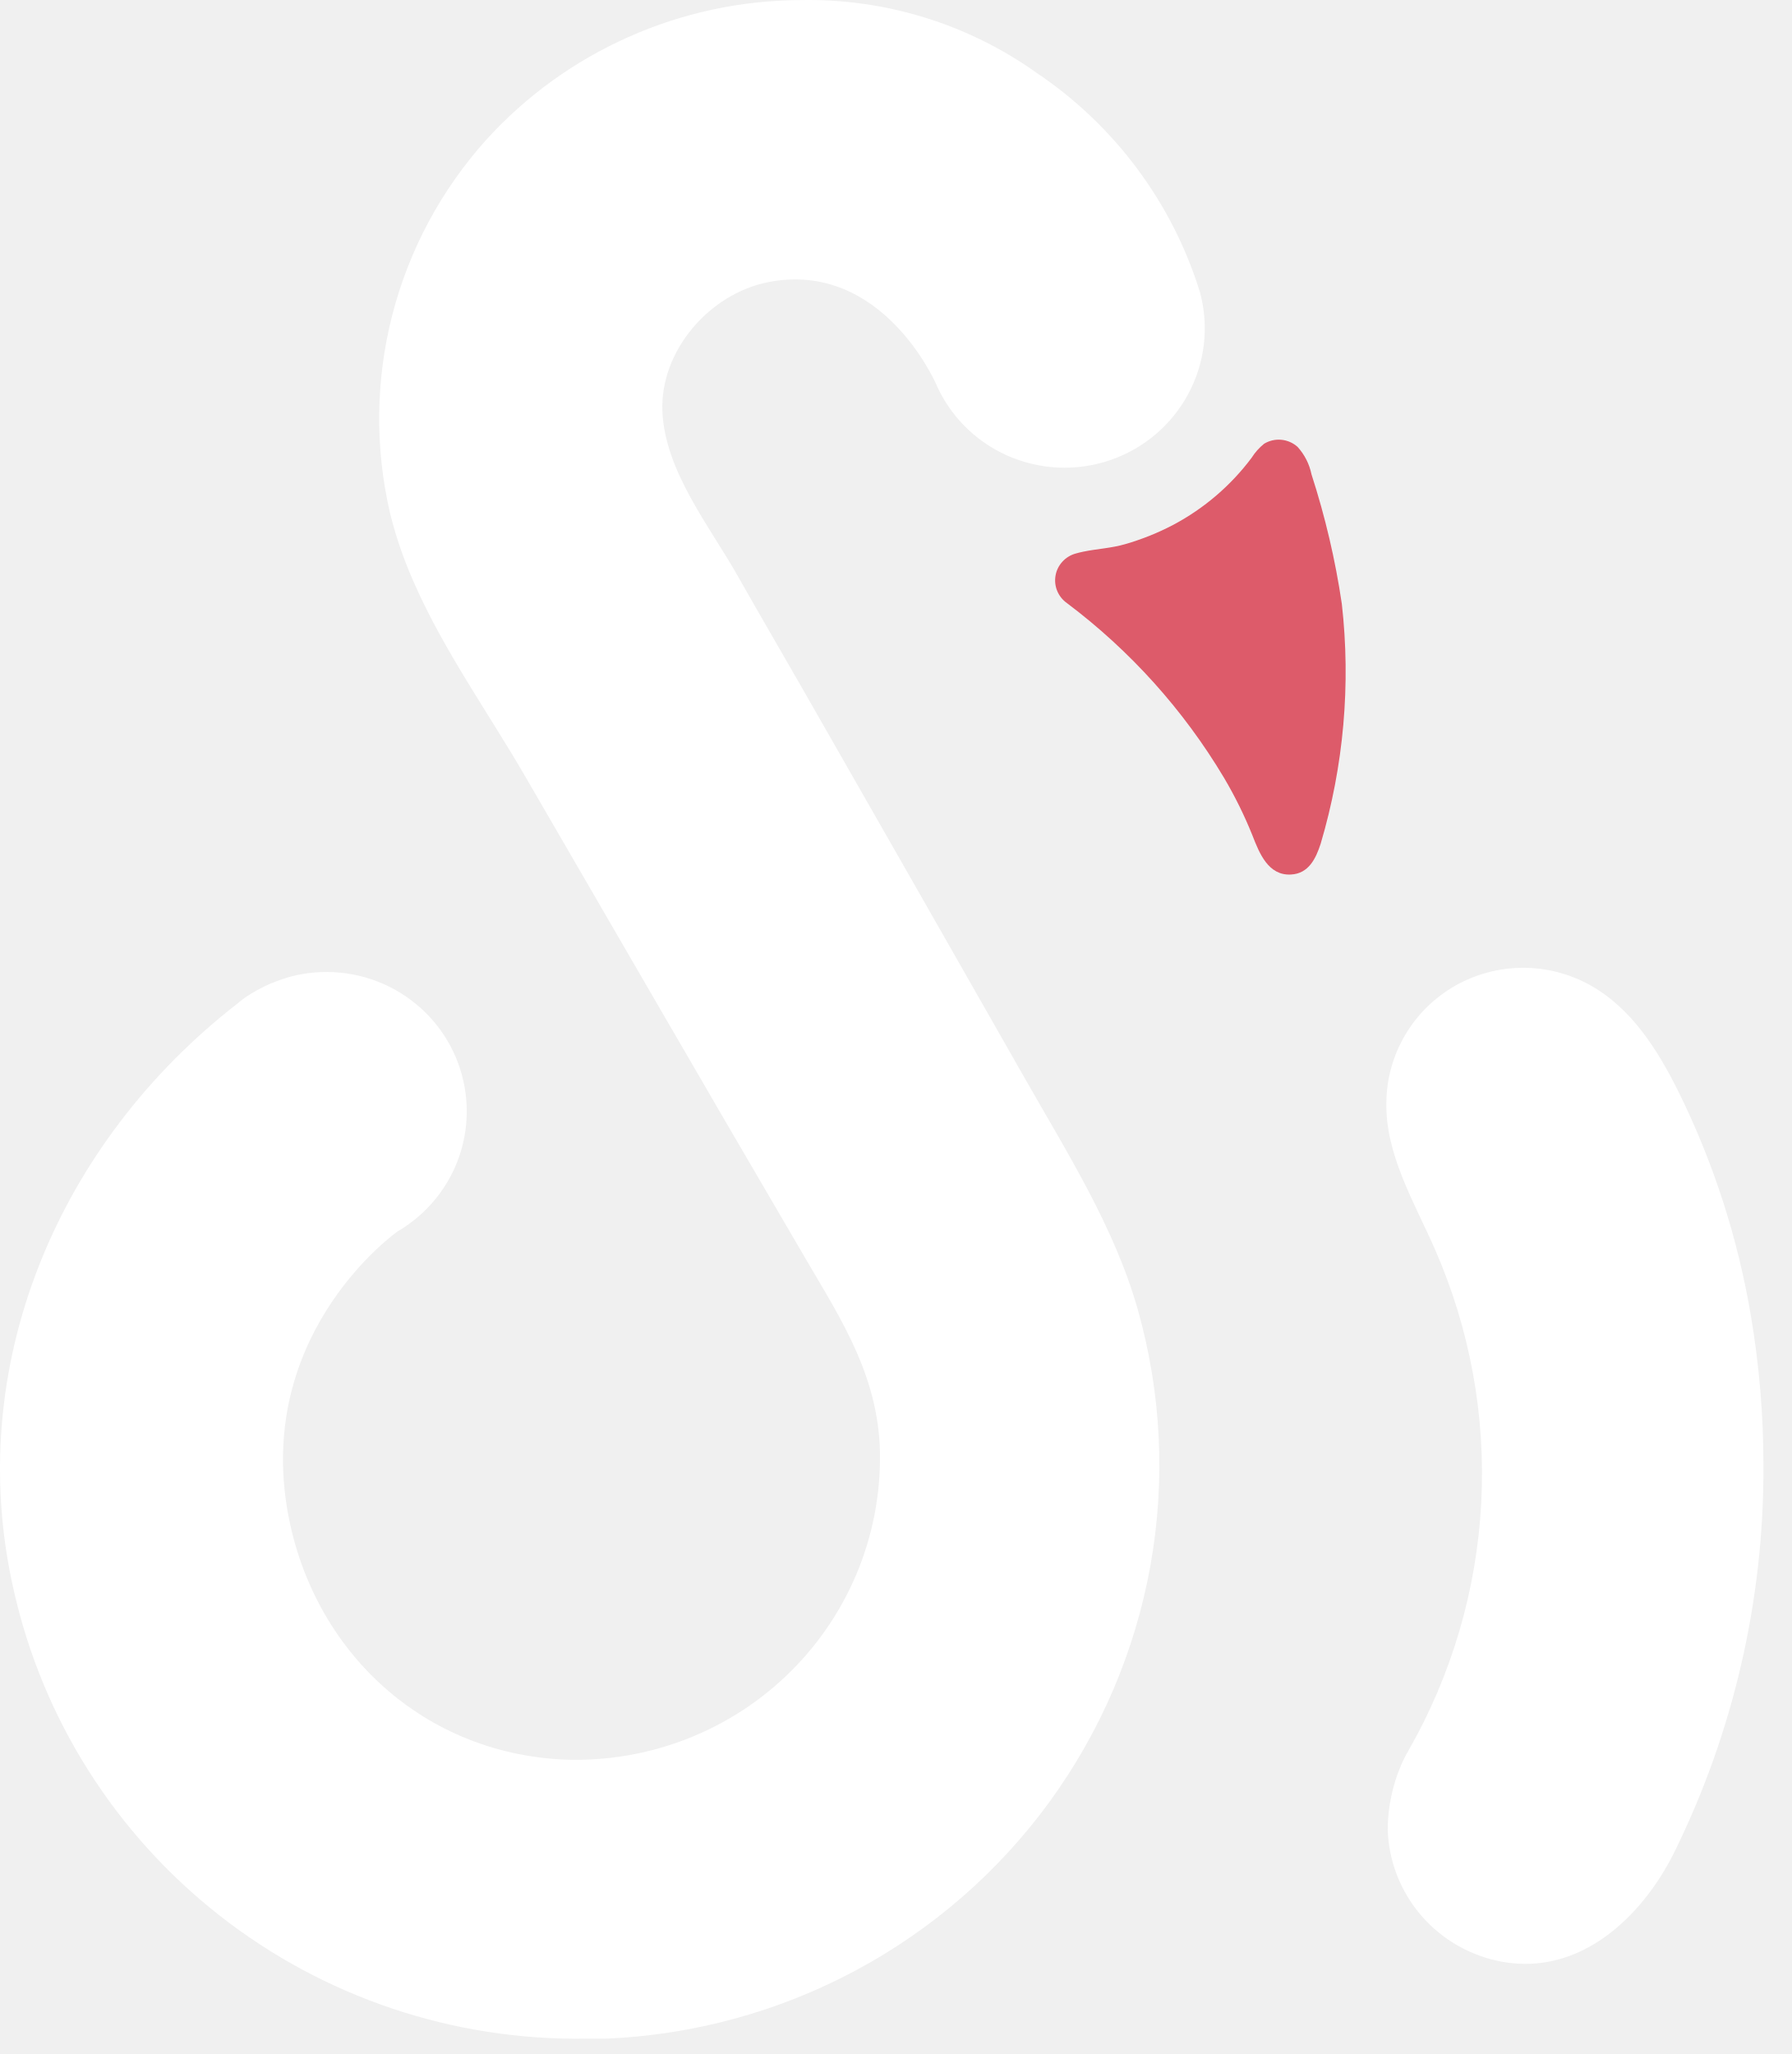
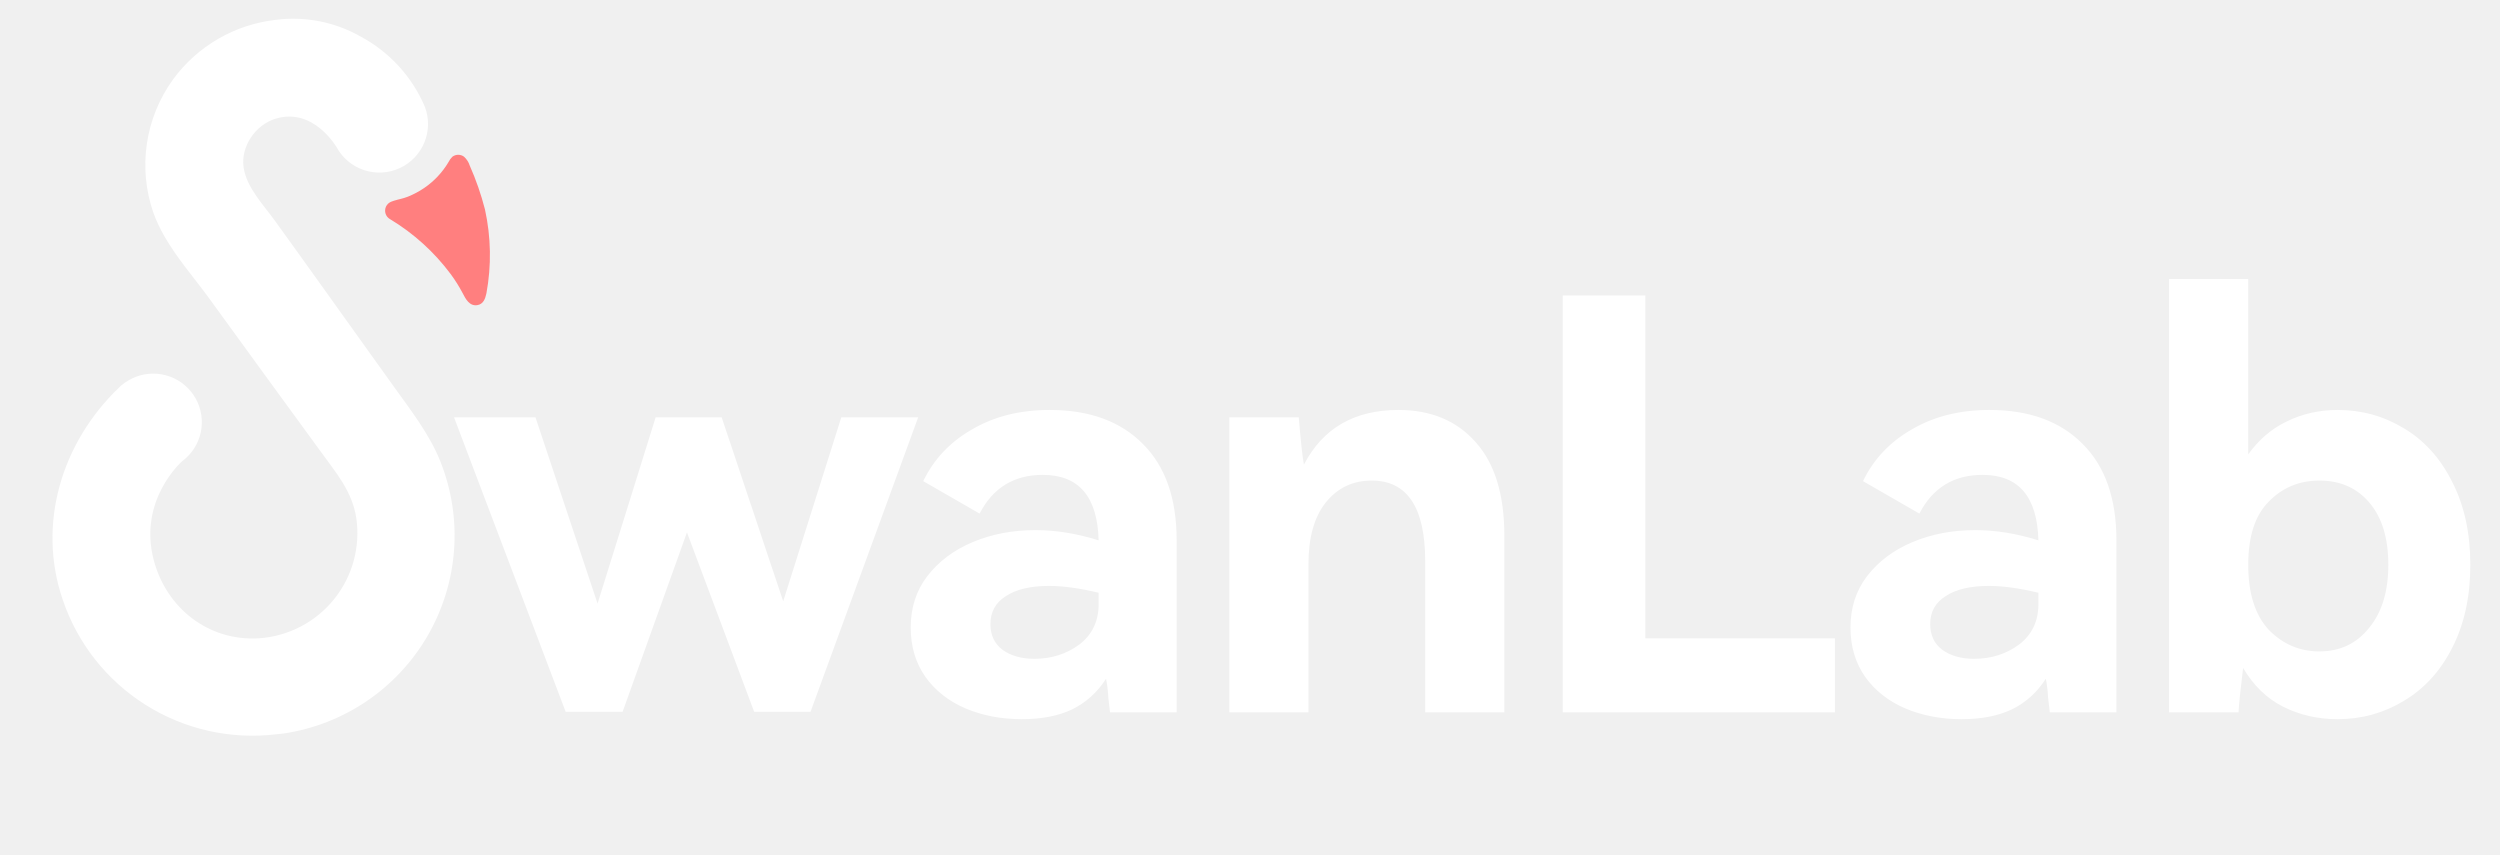
- <svg xmlns="http://www.w3.org/2000/svg" width="41" height="47" viewBox="0 0 41 47" fill="none">
-   <g clip-path="url(#clip0_67149_508)">
-     <path d="M6.206 22.499C5.99 22.593 5.783 22.706 5.589 22.839L5.526 22.89C5.501 22.905 5.479 22.923 5.458 22.944C1.344 26.123 -0.859 31.25 0.314 36.387C0.976 39.334 2.64 41.963 5.025 43.832C7.41 45.701 10.371 46.696 13.408 46.649H13.872C15.864 46.564 17.81 46.033 19.566 45.095C21.321 44.158 22.841 42.838 24.011 41.234C25.18 39.63 25.97 37.784 26.321 35.834C26.672 33.885 26.574 31.881 26.036 29.974C25.509 28.098 24.413 26.369 23.454 24.683C21.769 21.722 20.08 18.762 18.387 15.803C17.886 14.929 17.379 14.06 16.884 13.186C16.232 12.031 15.21 10.775 15.156 9.406C15.102 8.037 16.224 6.716 17.596 6.452C20.18 5.963 21.393 8.747 21.399 8.744C21.713 9.489 22.299 10.089 23.04 10.421C23.782 10.752 24.622 10.793 25.392 10.532C26.161 10.272 26.803 9.731 27.186 9.019C27.57 8.307 27.668 7.477 27.459 6.696C26.826 4.642 25.504 2.865 23.713 1.663C22.138 0.543 20.241 -0.039 18.305 0.002C16.951 0.009 15.614 0.297 14.38 0.847C13.144 1.396 12.038 2.195 11.131 3.193C10.1 4.338 9.362 5.712 8.978 7.2C8.594 8.689 8.576 10.246 8.925 11.743C9.064 12.305 9.255 12.853 9.494 13.381C10.175 14.914 11.174 16.312 12.016 17.763C13.051 19.546 14.085 21.329 15.119 23.113C16.153 24.898 17.197 26.689 18.25 28.488C19.105 29.977 20.035 31.278 20.129 33.066C20.169 34.02 20.009 34.971 19.661 35.861C19.312 36.751 18.782 37.559 18.104 38.235C17.426 38.911 16.615 39.44 15.721 39.789C14.827 40.138 13.87 40.3 12.91 40.263C9.579 40.114 7.066 37.66 6.559 34.452C5.925 30.401 9.098 28.177 9.098 28.177C9.767 27.786 10.271 27.167 10.516 26.436C10.761 25.704 10.73 24.909 10.431 24.197C10.131 23.486 9.582 22.907 8.885 22.567C8.188 22.227 7.391 22.15 6.642 22.349C6.498 22.39 6.358 22.439 6.221 22.496" fill="white" />
-     <path d="M40.349 33.537C40.35 32.394 40.255 31.253 40.065 30.125C39.768 28.347 39.213 26.621 38.416 25.002C37.938 24.037 37.335 23.073 36.389 22.546C35.916 22.281 35.382 22.143 34.839 22.145C34.295 22.148 33.762 22.29 33.291 22.559C32.82 22.829 32.428 23.215 32.153 23.68C31.877 24.146 31.729 24.674 31.721 25.214C31.695 26.405 32.344 27.477 32.828 28.575C33.633 30.405 33.997 32.395 33.892 34.389C33.788 36.383 33.217 38.325 32.225 40.061C32.164 40.164 32.11 40.271 32.062 40.381C31.861 40.848 31.756 41.35 31.752 41.858C31.773 42.586 32.046 43.285 32.525 43.838C33.003 44.39 33.658 44.762 34.38 44.891C36.148 45.205 37.551 43.886 38.294 42.415C39.66 39.653 40.363 36.615 40.349 33.537Z" fill="white" />
-     <path d="M24.784 12.624C24.726 12.636 24.668 12.65 24.61 12.667C24.494 12.699 24.389 12.764 24.308 12.853C24.227 12.942 24.172 13.052 24.152 13.17C24.131 13.289 24.144 13.41 24.19 13.522C24.236 13.633 24.313 13.729 24.411 13.799C25.859 14.887 27.08 16.244 28.006 17.796C28.258 18.222 28.477 18.667 28.661 19.126C28.815 19.522 29.02 20.04 29.538 20.011C29.942 19.991 30.107 19.649 30.218 19.307C30.746 17.527 30.911 15.66 30.702 13.816C30.554 12.811 30.321 11.82 30.008 10.853C29.96 10.619 29.85 10.402 29.689 10.225C29.586 10.133 29.456 10.076 29.318 10.063C29.18 10.05 29.041 10.082 28.923 10.155C28.811 10.245 28.715 10.353 28.639 10.474C28.164 11.109 27.555 11.631 26.854 12.005C26.5 12.192 26.128 12.341 25.743 12.452C25.422 12.545 25.094 12.559 24.784 12.624Z" fill="#DD5B6A" />
-   </g>
-   <defs>
-     <clipPath id="clip0_67149_508">
-       <rect width="41" height="47" fill="white" />
-     </clipPath>
-   </defs>
+ <svg xmlns="http://www.w3.org/2000/svg" width="439" height="150" viewBox="0 0 439 150" fill="none">
+   <path d="M126.73 73.288L137.53 105.588L147.73 73.288H161.23L142.33 124.988H132.43L120.63 93.488L109.33 124.988H99.33L79.73 73.288H94.03L104.93 105.988L115.13 73.288H126.73ZM184.32 71.988C191.32 71.988 196.787 73.988 200.72 77.988C204.654 81.922 206.62 87.555 206.62 94.888V125.088H194.92C194.854 124.555 194.754 123.688 194.62 122.488C194.554 121.222 194.42 120.122 194.22 119.188C192.687 121.588 190.687 123.388 188.22 124.588C185.82 125.722 182.887 126.288 179.42 126.288C175.82 126.288 172.52 125.655 169.52 124.388C166.587 123.122 164.253 121.288 162.52 118.888C160.787 116.422 159.92 113.522 159.92 110.188C159.92 106.722 160.887 103.722 162.82 101.188C164.82 98.588 167.487 96.588 170.82 95.188C174.154 93.788 177.82 93.088 181.82 93.088C185.42 93.088 189.12 93.688 192.92 94.888C192.72 87.222 189.454 83.388 183.12 83.388C178.054 83.388 174.354 85.655 172.02 90.188L162.12 84.488C163.987 80.622 166.853 77.588 170.72 75.388C174.587 73.122 179.12 71.988 184.32 71.988ZM192.92 104.088C189.587 103.288 186.687 102.888 184.22 102.888C180.954 102.888 178.42 103.488 176.62 104.688C174.82 105.822 173.92 107.455 173.92 109.588C173.92 111.522 174.62 113.022 176.02 114.088C177.487 115.155 179.353 115.688 181.62 115.688C184.62 115.688 187.254 114.855 189.52 113.188C191.787 111.455 192.92 109.088 192.92 106.088V104.088ZM245.565 71.988C251.299 71.988 255.832 73.888 259.165 77.688C262.499 81.422 264.165 86.888 264.165 94.088V125.088H250.265V98.588C250.265 89.122 247.132 84.388 240.865 84.388C237.532 84.388 234.832 85.688 232.765 88.288C230.765 90.822 229.765 94.422 229.765 99.088V125.088H215.865V73.288H228.065C228.399 77.355 228.699 80.122 228.965 81.588C232.299 75.188 237.832 71.988 245.565 71.988ZM274.417 51.888H288.917V112.088H322.217V125.088H274.417V51.888ZM349.344 71.988C356.344 71.988 361.81 73.988 365.744 77.988C369.677 81.922 371.644 87.555 371.644 94.888V125.088H359.944C359.877 124.555 359.777 123.688 359.644 122.488C359.577 121.222 359.444 120.122 359.244 119.188C357.71 121.588 355.71 123.388 353.244 124.588C350.844 125.722 347.91 126.288 344.444 126.288C340.844 126.288 337.544 125.655 334.544 124.388C331.61 123.122 329.277 121.288 327.544 118.888C325.81 116.422 324.944 113.522 324.944 110.188C324.944 106.722 325.91 103.722 327.844 101.188C329.844 98.588 332.51 96.588 335.844 95.188C339.177 93.788 342.844 93.088 346.844 93.088C350.444 93.088 354.144 93.688 357.944 94.888C357.744 87.222 354.477 83.388 348.144 83.388C343.077 83.388 339.377 85.655 337.044 90.188L327.144 84.488C329.01 80.622 331.877 77.588 335.744 75.388C339.61 73.122 344.144 71.988 349.344 71.988ZM357.944 104.088C354.61 103.288 351.71 102.888 349.244 102.888C345.977 102.888 343.444 103.488 341.644 104.688C339.844 105.822 338.944 107.455 338.944 109.588C338.944 111.522 339.644 113.022 341.044 114.088C342.51 115.155 344.377 115.688 346.644 115.688C349.644 115.688 352.277 114.855 354.544 113.188C356.81 111.455 357.944 109.088 357.944 106.088V104.088ZM410.489 71.988C414.689 71.988 418.556 73.055 422.089 75.188C425.689 77.322 428.522 80.455 430.589 84.588C432.722 88.722 433.789 93.588 433.789 99.188C433.789 104.788 432.722 109.655 430.589 113.788C428.522 117.855 425.689 120.955 422.089 123.088C418.556 125.222 414.689 126.288 410.489 126.288C407.022 126.288 403.822 125.555 400.889 124.088C398.022 122.622 395.689 120.355 393.889 117.288C393.422 121.088 393.156 123.688 393.089 125.088H380.889V48.988H394.789V79.788C396.656 77.188 398.922 75.255 401.589 73.988C404.322 72.655 407.289 71.988 410.489 71.988ZM407.289 114.388C410.889 114.388 413.789 113.022 415.989 110.288C418.256 107.555 419.389 103.855 419.389 99.188C419.389 94.522 418.289 90.888 416.089 88.288C413.889 85.688 410.956 84.388 407.289 84.388C403.756 84.388 400.789 85.622 398.389 88.088C395.989 90.488 394.789 94.188 394.789 99.188C394.789 104.188 395.989 107.988 398.389 110.588C400.856 113.122 403.822 114.388 407.289 114.388Z" fill="white" />
+   <path d="M22.729 66.696C22.183 67.005 21.666 67.365 21.188 67.771L21.036 67.924C20.976 67.973 20.92 68.027 20.87 68.086C10.865 77.691 6.462 91.942 11.005 105.283C13.583 112.937 18.726 119.468 25.566 123.776C32.406 128.085 40.526 129.907 48.557 128.936L49.786 128.807C55.037 128.027 60.043 126.073 64.431 123.089C68.819 120.106 72.474 116.171 75.124 111.579C77.775 106.987 79.35 101.857 79.734 96.572C80.118 91.287 79.3 85.984 77.341 81.06C75.422 76.217 72.035 71.924 69.023 67.705C63.732 60.297 58.43 52.892 53.119 45.49C51.548 43.304 49.963 41.135 48.407 38.947C46.357 36.058 43.299 33.001 42.773 29.373C42.247 25.745 44.848 21.918 48.409 20.836C55.118 18.815 59.108 25.883 59.123 25.874C60.162 27.769 61.883 29.2 63.939 29.877C65.995 30.554 68.232 30.426 70.198 29.52C72.163 28.614 73.712 26.996 74.529 24.995C75.347 22.993 75.373 20.757 74.602 18.738C72.352 13.449 68.353 9.092 63.273 6.391C58.788 3.851 53.599 2.829 48.483 3.479C44.901 3.875 41.44 5.013 38.323 6.818C35.205 8.624 32.498 11.058 30.375 13.966C27.965 17.298 26.393 21.16 25.792 25.225C25.191 29.291 25.579 33.441 26.922 37.324C27.449 38.781 28.107 40.186 28.888 41.523C31.119 45.413 34.156 48.853 36.794 52.48C40.031 56.933 43.27 61.389 46.508 65.848C49.746 70.307 53.012 74.783 56.304 79.276C58.983 82.998 61.812 86.201 62.561 90.931C62.932 93.457 62.776 96.033 62.102 98.496C61.427 100.96 60.25 103.257 58.643 105.245C57.036 107.232 55.034 108.866 52.764 110.043C50.494 111.221 48.005 111.917 45.452 112.088C36.589 112.616 29.245 106.79 27.006 98.397C24.192 87.796 31.977 80.996 31.977 80.996C33.639 79.77 34.8 77.983 35.244 75.968C35.688 73.953 35.386 71.846 34.393 70.037C33.4 68.228 31.783 66.84 29.843 66.13C27.903 65.42 25.77 65.437 23.841 66.176C23.472 66.323 23.113 66.493 22.766 66.685" fill="white" />
+   <path d="M69.151 35.256C68.999 35.302 68.849 35.355 68.703 35.417C68.403 35.535 68.144 35.736 67.953 35.995C67.763 36.255 67.651 36.563 67.629 36.884C67.606 37.205 67.676 37.525 67.829 37.808C67.981 38.091 68.211 38.325 68.491 38.483C72.631 40.975 76.245 44.247 79.132 48.117C79.918 49.18 80.622 50.302 81.238 51.472C81.756 52.483 82.443 53.803 83.808 53.584C84.873 53.418 85.214 52.462 85.413 51.52C86.314 46.638 86.227 41.625 85.159 36.777C84.484 34.145 83.592 31.574 82.491 29.09C82.3 28.481 81.947 27.934 81.471 27.508C81.173 27.29 80.812 27.175 80.443 27.18C80.074 27.184 79.716 27.308 79.423 27.533C79.152 27.804 78.927 28.118 78.758 28.463C77.679 30.282 76.211 31.842 74.459 33.031C73.575 33.627 72.631 34.129 71.643 34.529C70.818 34.867 69.954 34.996 69.151 35.256Z" fill="#FF7F7F" />
</svg>
